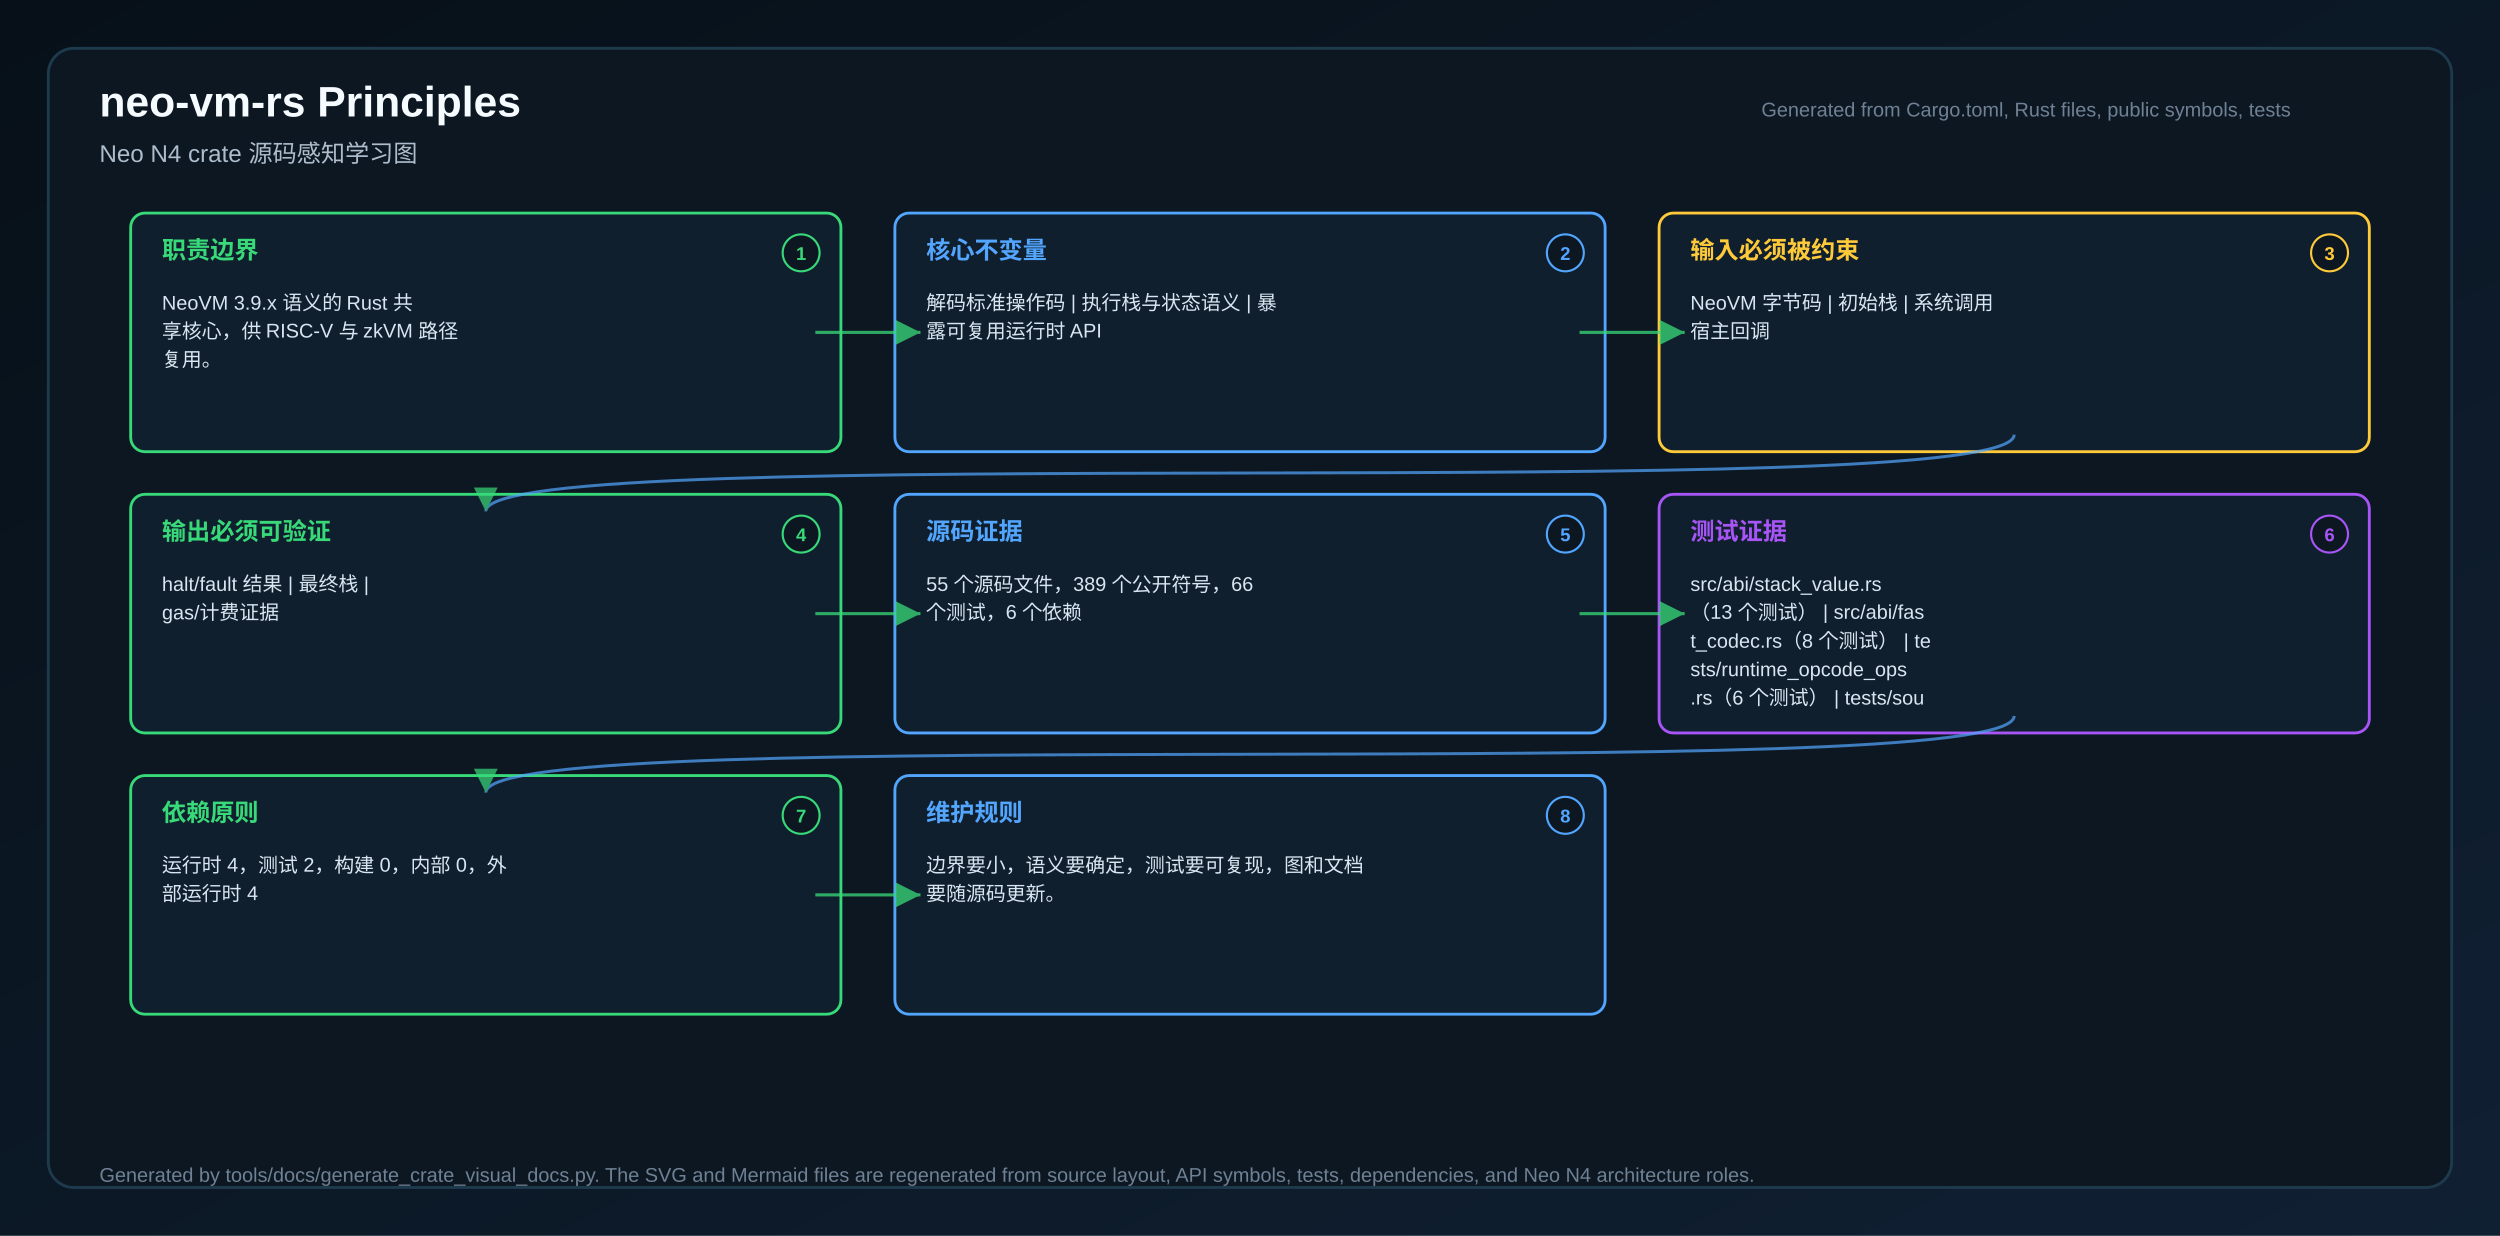
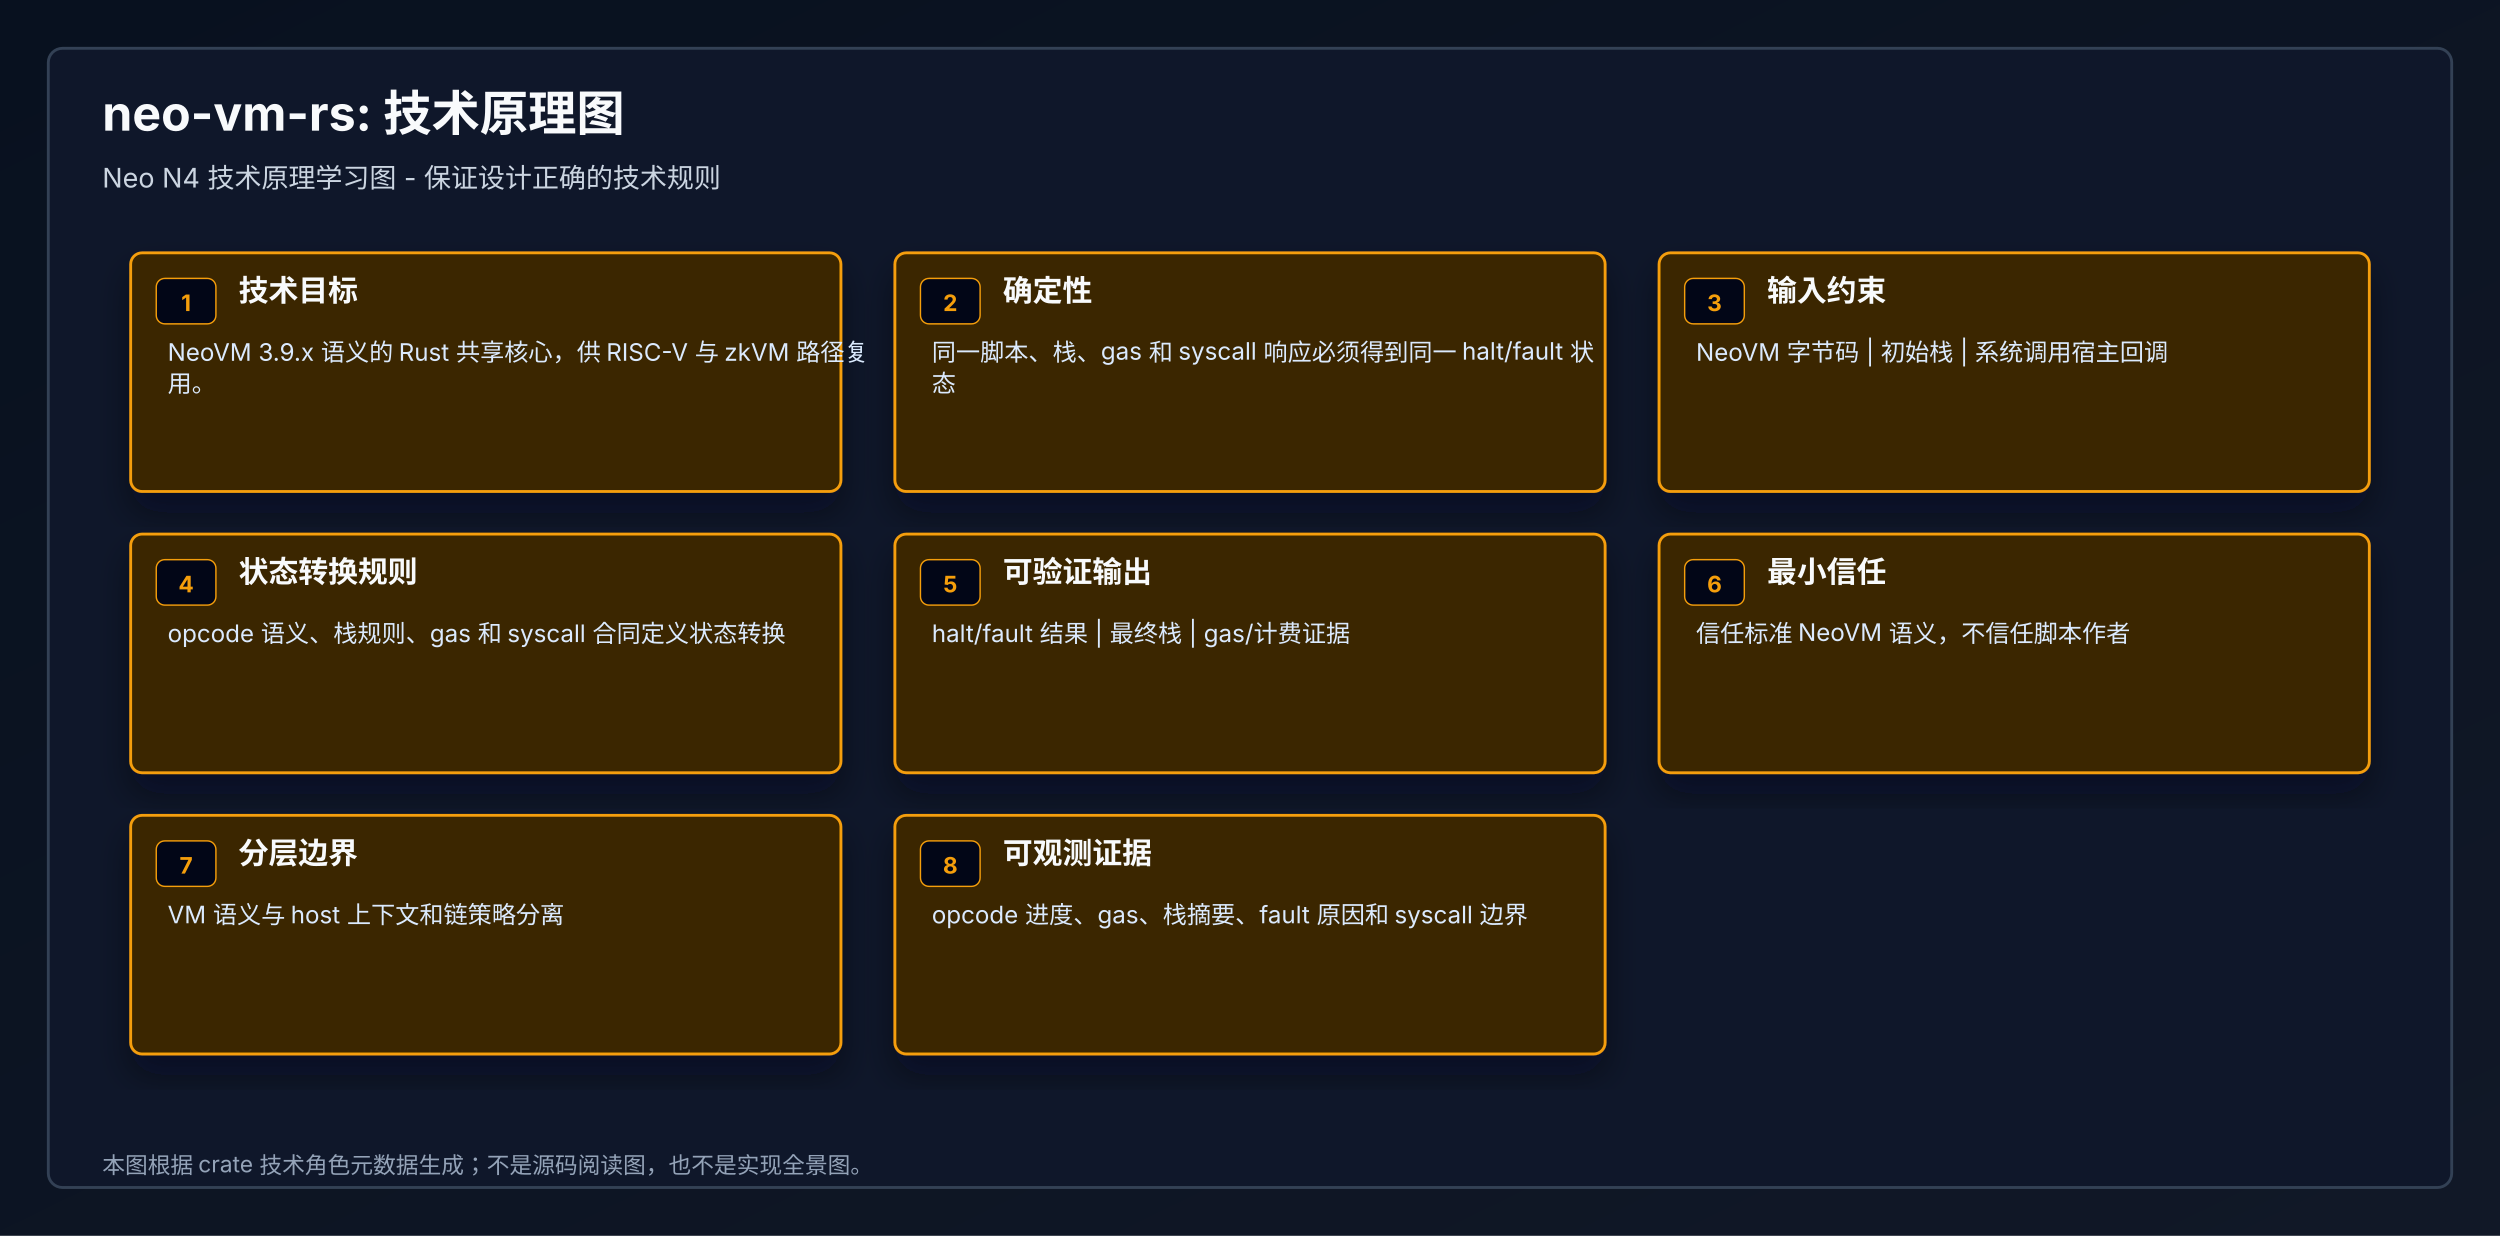
- <svg xmlns="http://www.w3.org/2000/svg" width="1760" height="870" viewBox="0 0 1760 870" role="img" aria-label="neo-vm-rs Principles">
+ <svg xmlns="http://www.w3.org/2000/svg" width="1760" height="870" viewBox="0 0 1760 870" role="img" aria-label="neo-vm-rs 技术原理图">
  <defs>
-     <linearGradient id="bg" x1="0" x2="1" y1="0" y2="1">
-       <stop offset="0" stop-color="#071018" />
-       <stop offset="1" stop-color="#102033" />
+     <linearGradient id="bg" x1="0" y1="0" x2="1" y2="1">
+       <stop offset="0%" stop-color="#08111f" />
+       <stop offset="100%" stop-color="#111827" />
    </linearGradient>
-     <marker id="arrow" markerWidth="12" markerHeight="12" refX="10" refY="6" orient="auto">
-       <path d="M2,2 L10,6 L2,10 Z" fill="#38d978" />
-     </marker>
+     <filter id="shadow" x="-15%" y="-15%" width="130%" height="130%">
+       <feDropShadow dx="0" dy="14" stdDeviation="12" flood-color="#020617" flood-opacity="0.42" />
+     </filter>
  </defs>
-   <rect x="0" y="0" width="1760" height="870" fill="url(#bg)" />
-   <rect x="34" y="34" width="1692" height="802" rx="18" fill="#0c1722" stroke="#1e3a4d" stroke-width="2" />
-   <text x="70" y="82" fill="#f6fbff" font-size="30" font-family="Segoe UI, Arial, sans-serif" font-weight="700">neo-vm-rs Principles</text>
-   <text x="70" y="114" fill="#aebdcc" font-size="17" font-family="Segoe UI, Arial, sans-serif">Neo N4 crate 源码感知学习图</text>
-   <text x="1240" y="82" fill="#6f8194" font-size="14" font-family="Segoe UI, Arial, sans-serif">Generated from Cargo.toml, Rust files, public symbols, tests</text>
-   <rect x="92" y="150" width="500" height="168" rx="10" fill="#101f2d" stroke="#38d978" stroke-width="2" />
-   <circle cx="564" cy="178" r="13" fill="#0c1722" stroke="#38d978" stroke-width="1.5" />
-   <text x="564" y="183" text-anchor="middle" fill="#38d978" font-size="13" font-family="Segoe UI, Arial, sans-serif" font-weight="700">1</text>
-   <text x="114" y="182" fill="#38d978" font-size="17" font-family="Segoe UI, Arial, sans-serif" font-weight="700">职责边界</text>
-   <text x="114" y="218" fill="#d9e6f2" font-size="14" font-family="Segoe UI, Arial, sans-serif">NeoVM 3.9.x 语义的 Rust 共</text>
-   <text x="114" y="238" fill="#d9e6f2" font-size="14" font-family="Segoe UI, Arial, sans-serif">享核心，供 RISC-V 与 zkVM 路径</text>
-   <text x="114" y="258" fill="#d9e6f2" font-size="14" font-family="Segoe UI, Arial, sans-serif">复用。</text>
-   <rect x="630" y="150" width="500" height="168" rx="10" fill="#101f2d" stroke="#52a6ff" stroke-width="2" />
-   <circle cx="1102" cy="178" r="13" fill="#0c1722" stroke="#52a6ff" stroke-width="1.5" />
-   <text x="1102" y="183" text-anchor="middle" fill="#52a6ff" font-size="13" font-family="Segoe UI, Arial, sans-serif" font-weight="700">2</text>
-   <text x="652" y="182" fill="#52a6ff" font-size="17" font-family="Segoe UI, Arial, sans-serif" font-weight="700">核心不变量</text>
-   <text x="652" y="218" fill="#d9e6f2" font-size="14" font-family="Segoe UI, Arial, sans-serif">解码标准操作码 | 执行栈与状态语义 | 暴</text>
-   <text x="652" y="238" fill="#d9e6f2" font-size="14" font-family="Segoe UI, Arial, sans-serif">露可复用运行时 API</text>
-   <rect x="1168" y="150" width="500" height="168" rx="10" fill="#101f2d" stroke="#ffca3a" stroke-width="2" />
-   <circle cx="1640" cy="178" r="13" fill="#0c1722" stroke="#ffca3a" stroke-width="1.5" />
-   <text x="1640" y="183" text-anchor="middle" fill="#ffca3a" font-size="13" font-family="Segoe UI, Arial, sans-serif" font-weight="700">3</text>
-   <text x="1190" y="182" fill="#ffca3a" font-size="17" font-family="Segoe UI, Arial, sans-serif" font-weight="700">输入必须被约束</text>
-   <text x="1190" y="218" fill="#d9e6f2" font-size="14" font-family="Segoe UI, Arial, sans-serif">NeoVM 字节码 | 初始栈 | 系统调用</text>
-   <text x="1190" y="238" fill="#d9e6f2" font-size="14" font-family="Segoe UI, Arial, sans-serif">宿主回调</text>
-   <rect x="92" y="348" width="500" height="168" rx="10" fill="#101f2d" stroke="#38d978" stroke-width="2" />
-   <circle cx="564" cy="376" r="13" fill="#0c1722" stroke="#38d978" stroke-width="1.5" />
-   <text x="564" y="381" text-anchor="middle" fill="#38d978" font-size="13" font-family="Segoe UI, Arial, sans-serif" font-weight="700">4</text>
-   <text x="114" y="380" fill="#38d978" font-size="17" font-family="Segoe UI, Arial, sans-serif" font-weight="700">输出必须可验证</text>
-   <text x="114" y="416" fill="#d9e6f2" font-size="14" font-family="Segoe UI, Arial, sans-serif">halt/fault 结果 | 最终栈 | </text>
-   <text x="114" y="436" fill="#d9e6f2" font-size="14" font-family="Segoe UI, Arial, sans-serif">gas/计费证据</text>
-   <rect x="630" y="348" width="500" height="168" rx="10" fill="#101f2d" stroke="#52a6ff" stroke-width="2" />
-   <circle cx="1102" cy="376" r="13" fill="#0c1722" stroke="#52a6ff" stroke-width="1.5" />
-   <text x="1102" y="381" text-anchor="middle" fill="#52a6ff" font-size="13" font-family="Segoe UI, Arial, sans-serif" font-weight="700">5</text>
-   <text x="652" y="380" fill="#52a6ff" font-size="17" font-family="Segoe UI, Arial, sans-serif" font-weight="700">源码证据</text>
-   <text x="652" y="416" fill="#d9e6f2" font-size="14" font-family="Segoe UI, Arial, sans-serif">55 个源码文件，389 个公开符号，66 </text>
-   <text x="652" y="436" fill="#d9e6f2" font-size="14" font-family="Segoe UI, Arial, sans-serif">个测试，6 个依赖</text>
-   <rect x="1168" y="348" width="500" height="168" rx="10" fill="#101f2d" stroke="#a855f7" stroke-width="2" />
-   <circle cx="1640" cy="376" r="13" fill="#0c1722" stroke="#a855f7" stroke-width="1.5" />
-   <text x="1640" y="381" text-anchor="middle" fill="#a855f7" font-size="13" font-family="Segoe UI, Arial, sans-serif" font-weight="700">6</text>
-   <text x="1190" y="380" fill="#a855f7" font-size="17" font-family="Segoe UI, Arial, sans-serif" font-weight="700">测试证据</text>
-   <text x="1190" y="416" fill="#d9e6f2" font-size="14" font-family="Segoe UI, Arial, sans-serif">src/abi/stack_value.rs</text>
-   <text x="1190" y="436" fill="#d9e6f2" font-size="14" font-family="Segoe UI, Arial, sans-serif">（13 个测试） | src/abi/fas</text>
-   <text x="1190" y="456" fill="#d9e6f2" font-size="14" font-family="Segoe UI, Arial, sans-serif">t_codec.rs（8 个测试） | te</text>
-   <text x="1190" y="476" fill="#d9e6f2" font-size="14" font-family="Segoe UI, Arial, sans-serif">sts/runtime_opcode_ops</text>
-   <text x="1190" y="496" fill="#d9e6f2" font-size="14" font-family="Segoe UI, Arial, sans-serif">.rs（6 个测试） | tests/sou</text>
-   <rect x="92" y="546" width="500" height="168" rx="10" fill="#101f2d" stroke="#38d978" stroke-width="2" />
-   <circle cx="564" cy="574" r="13" fill="#0c1722" stroke="#38d978" stroke-width="1.5" />
-   <text x="564" y="579" text-anchor="middle" fill="#38d978" font-size="13" font-family="Segoe UI, Arial, sans-serif" font-weight="700">7</text>
-   <text x="114" y="578" fill="#38d978" font-size="17" font-family="Segoe UI, Arial, sans-serif" font-weight="700">依赖原则</text>
-   <text x="114" y="614" fill="#d9e6f2" font-size="14" font-family="Segoe UI, Arial, sans-serif">运行时 4，测试 2，构建 0，内部 0，外</text>
-   <text x="114" y="634" fill="#d9e6f2" font-size="14" font-family="Segoe UI, Arial, sans-serif">部运行时 4</text>
-   <rect x="630" y="546" width="500" height="168" rx="10" fill="#101f2d" stroke="#52a6ff" stroke-width="2" />
-   <circle cx="1102" cy="574" r="13" fill="#0c1722" stroke="#52a6ff" stroke-width="1.5" />
-   <text x="1102" y="579" text-anchor="middle" fill="#52a6ff" font-size="13" font-family="Segoe UI, Arial, sans-serif" font-weight="700">8</text>
-   <text x="652" y="578" fill="#52a6ff" font-size="17" font-family="Segoe UI, Arial, sans-serif" font-weight="700">维护规则</text>
-   <text x="652" y="614" fill="#d9e6f2" font-size="14" font-family="Segoe UI, Arial, sans-serif">边界要小，语义要确定，测试要可复现，图和文档</text>
-   <text x="652" y="634" fill="#d9e6f2" font-size="14" font-family="Segoe UI, Arial, sans-serif">要随源码更新。</text>
-   <line x1="574" y1="234" x2="648" y2="234" stroke="#38d978" stroke-width="2.2" marker-end="url(#arrow)" opacity="0.75" />
-   <line x1="1112" y1="234" x2="1186" y2="234" stroke="#38d978" stroke-width="2.2" marker-end="url(#arrow)" opacity="0.75" />
-   <line x1="574" y1="432" x2="648" y2="432" stroke="#38d978" stroke-width="2.2" marker-end="url(#arrow)" opacity="0.75" />
-   <line x1="1112" y1="432" x2="1186" y2="432" stroke="#38d978" stroke-width="2.2" marker-end="url(#arrow)" opacity="0.75" />
-   <line x1="574" y1="630" x2="648" y2="630" stroke="#38d978" stroke-width="2.2" marker-end="url(#arrow)" opacity="0.75" />
-   <path d="M1418 306 C1418 358, 342 308, 342 360" stroke="#52a6ff" stroke-width="2.1" fill="none" marker-end="url(#arrow)" opacity="0.7" />
-   <path d="M1418 504 C1418 556, 342 506, 342 558" stroke="#52a6ff" stroke-width="2.1" fill="none" marker-end="url(#arrow)" opacity="0.7" />
-   <text x="70" y="832" fill="#6f8194" font-size="14" font-family="Segoe UI, Arial, sans-serif">Generated by tools/docs/generate_crate_visual_docs.py. The SVG and Mermaid files are regenerated from source layout, API symbols, tests, dependencies, and Neo N4 architecture roles.</text>
+   <rect width="1760" height="100%" fill="url(#bg)" />
+   <rect x="34" y="34" width="1692" height="802" rx="10" fill="#0f172a" stroke="#334155" stroke-width="2" />
+   <text x="72" y="92" fill="#f8fafc" font-family="Inter,Segoe UI,Arial,sans-serif" font-size="34" font-weight="700">neo-vm-rs: 技术原理图</text>
+   <text x="72" y="132" fill="#cbd5e1" font-family="Inter,Segoe UI,Arial,sans-serif" font-size="19">Neo N4 技术原理学习图 - 保证设计正确的技术规则</text>
+   <rect x="92" y="178" width="500" height="168" rx="8" fill="#3a2500" stroke="#f59e0b" stroke-width="2" filter="url(#shadow)" />
+   <rect x="110" y="196" width="42" height="32" rx="6" fill="#020617" stroke="#f59e0b" stroke-width="1" />
+   <text x="131" y="219" text-anchor="middle" fill="#f59e0b" font-family="Inter,Segoe UI,Arial,sans-serif" font-size="16" font-weight="700">1</text>
+   <text x="168" y="212" fill="#f8fafc" font-family="Inter,Segoe UI,Arial,sans-serif" font-size="21" font-weight="700">技术目标</text>
+   <text x="118" y="254" fill="#dbeafe" font-family="Inter,Segoe UI,Arial,sans-serif" font-size="17">NeoVM 3.9.x 语义的 Rust 共享核心，供 RISC-V 与 zkVM 路径复</text>
+   <text x="118" y="276" fill="#dbeafe" font-family="Inter,Segoe UI,Arial,sans-serif" font-size="17">用。</text>
+   <rect x="630" y="178" width="500" height="168" rx="8" fill="#3a2500" stroke="#f59e0b" stroke-width="2" filter="url(#shadow)" />
+   <rect x="648" y="196" width="42" height="32" rx="6" fill="#020617" stroke="#f59e0b" stroke-width="1" />
+   <text x="669" y="219" text-anchor="middle" fill="#f59e0b" font-family="Inter,Segoe UI,Arial,sans-serif" font-size="16" font-weight="700">2</text>
+   <text x="706" y="212" fill="#f8fafc" font-family="Inter,Segoe UI,Arial,sans-serif" font-size="21" font-weight="700">确定性</text>
+   <text x="656" y="254" fill="#dbeafe" font-family="Inter,Segoe UI,Arial,sans-serif" font-size="17">同一脚本、栈、gas 和 syscall 响应必须得到同一 halt/fault 状</text>
+   <text x="656" y="276" fill="#dbeafe" font-family="Inter,Segoe UI,Arial,sans-serif" font-size="17">态</text>
+   <rect x="1168" y="178" width="500" height="168" rx="8" fill="#3a2500" stroke="#f59e0b" stroke-width="2" filter="url(#shadow)" />
+   <rect x="1186" y="196" width="42" height="32" rx="6" fill="#020617" stroke="#f59e0b" stroke-width="1" />
+   <text x="1207" y="219" text-anchor="middle" fill="#f59e0b" font-family="Inter,Segoe UI,Arial,sans-serif" font-size="16" font-weight="700">3</text>
+   <text x="1244" y="212" fill="#f8fafc" font-family="Inter,Segoe UI,Arial,sans-serif" font-size="21" font-weight="700">输入约束</text>
+   <text x="1194" y="254" fill="#dbeafe" font-family="Inter,Segoe UI,Arial,sans-serif" font-size="17">NeoVM 字节码 | 初始栈 | 系统调用宿主回调</text>
+   <rect x="92" y="376" width="500" height="168" rx="8" fill="#3a2500" stroke="#f59e0b" stroke-width="2" filter="url(#shadow)" />
+   <rect x="110" y="394" width="42" height="32" rx="6" fill="#020617" stroke="#f59e0b" stroke-width="1" />
+   <text x="131" y="417" text-anchor="middle" fill="#f59e0b" font-family="Inter,Segoe UI,Arial,sans-serif" font-size="16" font-weight="700">4</text>
+   <text x="168" y="410" fill="#f8fafc" font-family="Inter,Segoe UI,Arial,sans-serif" font-size="21" font-weight="700">状态转换规则</text>
+   <text x="118" y="452" fill="#dbeafe" font-family="Inter,Segoe UI,Arial,sans-serif" font-size="17">opcode 语义、栈规则、gas 和 syscall 合同定义状态转换</text>
+   <rect x="630" y="376" width="500" height="168" rx="8" fill="#3a2500" stroke="#f59e0b" stroke-width="2" filter="url(#shadow)" />
+   <rect x="648" y="394" width="42" height="32" rx="6" fill="#020617" stroke="#f59e0b" stroke-width="1" />
+   <text x="669" y="417" text-anchor="middle" fill="#f59e0b" font-family="Inter,Segoe UI,Arial,sans-serif" font-size="16" font-weight="700">5</text>
+   <text x="706" y="410" fill="#f8fafc" font-family="Inter,Segoe UI,Arial,sans-serif" font-size="21" font-weight="700">可验证输出</text>
+   <text x="656" y="452" fill="#dbeafe" font-family="Inter,Segoe UI,Arial,sans-serif" font-size="17">halt/fault 结果 | 最终栈 | gas/计费证据</text>
+   <rect x="1168" y="376" width="500" height="168" rx="8" fill="#3a2500" stroke="#f59e0b" stroke-width="2" filter="url(#shadow)" />
+   <rect x="1186" y="394" width="42" height="32" rx="6" fill="#020617" stroke="#f59e0b" stroke-width="1" />
+   <text x="1207" y="417" text-anchor="middle" fill="#f59e0b" font-family="Inter,Segoe UI,Arial,sans-serif" font-size="16" font-weight="700">6</text>
+   <text x="1244" y="410" fill="#f8fafc" font-family="Inter,Segoe UI,Arial,sans-serif" font-size="21" font-weight="700">最小信任</text>
+   <text x="1194" y="452" fill="#dbeafe" font-family="Inter,Segoe UI,Arial,sans-serif" font-size="17">信任标准 NeoVM 语义，不信任脚本作者</text>
+   <rect x="92" y="574" width="500" height="168" rx="8" fill="#3a2500" stroke="#f59e0b" stroke-width="2" filter="url(#shadow)" />
+   <rect x="110" y="592" width="42" height="32" rx="6" fill="#020617" stroke="#f59e0b" stroke-width="1" />
+   <text x="131" y="615" text-anchor="middle" fill="#f59e0b" font-family="Inter,Segoe UI,Arial,sans-serif" font-size="16" font-weight="700">7</text>
+   <text x="168" y="608" fill="#f8fafc" font-family="Inter,Segoe UI,Arial,sans-serif" font-size="21" font-weight="700">分层边界</text>
+   <text x="118" y="650" fill="#dbeafe" font-family="Inter,Segoe UI,Arial,sans-serif" font-size="17">VM 语义与 host 上下文和链策略分离</text>
+   <rect x="630" y="574" width="500" height="168" rx="8" fill="#3a2500" stroke="#f59e0b" stroke-width="2" filter="url(#shadow)" />
+   <rect x="648" y="592" width="42" height="32" rx="6" fill="#020617" stroke="#f59e0b" stroke-width="1" />
+   <text x="669" y="615" text-anchor="middle" fill="#f59e0b" font-family="Inter,Segoe UI,Arial,sans-serif" font-size="16" font-weight="700">8</text>
+   <text x="706" y="608" fill="#f8fafc" font-family="Inter,Segoe UI,Arial,sans-serif" font-size="21" font-weight="700">可观测证据</text>
+   <text x="656" y="650" fill="#dbeafe" font-family="Inter,Segoe UI,Arial,sans-serif" font-size="17">opcode 进度、gas、栈摘要、fault 原因和 syscall 边界</text>
+   <text x="72" y="826" fill="#94a3b8" font-family="Inter,Segoe UI,Arial,sans-serif" font-size="16">本图根据 crate 技术角色元数据生成；不是源码阅读图，也不是实现全景图。</text>
</svg>
